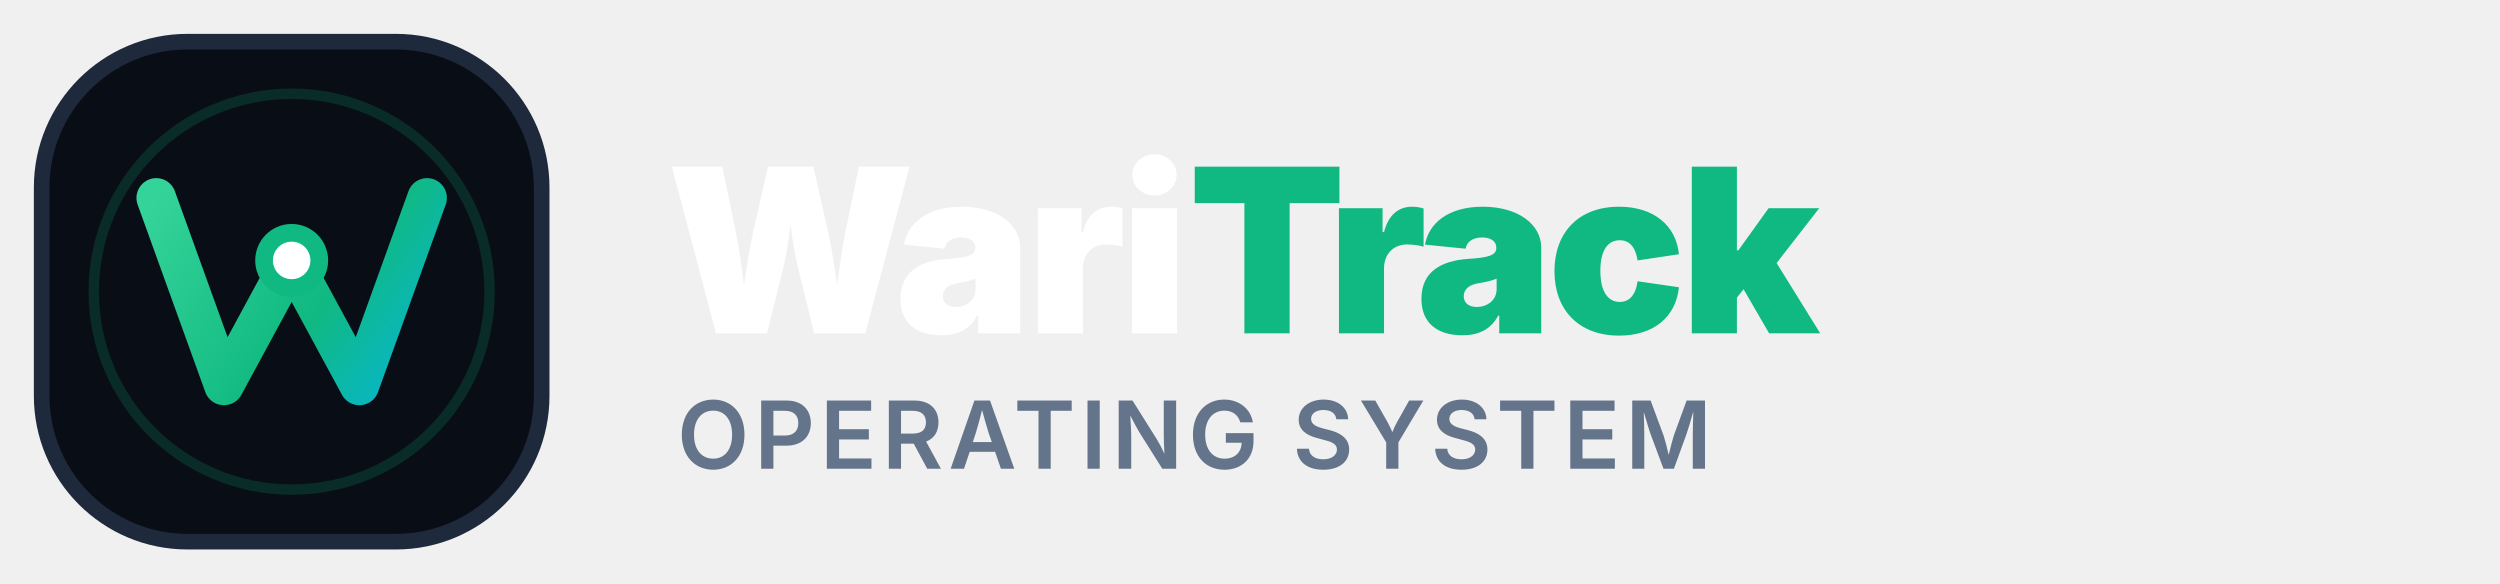
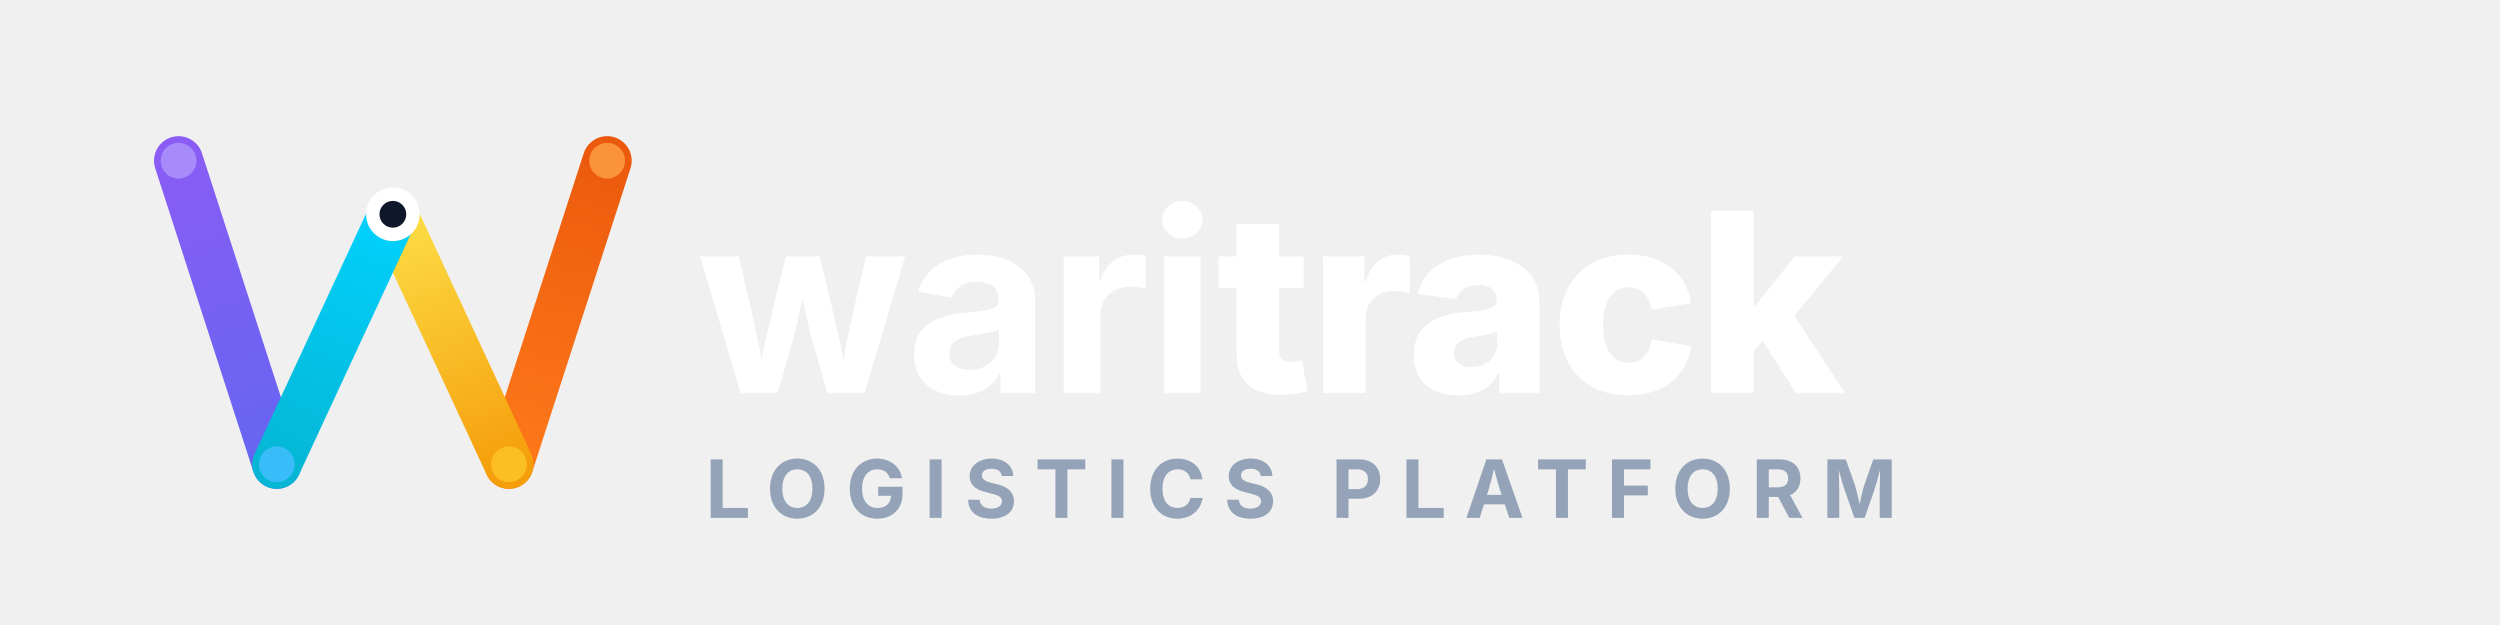
- <svg xmlns="http://www.w3.org/2000/svg" width="240" height="56" viewBox="0 0 240 56" fill="none">
-   <rect x="4" y="4" width="48" height="48" rx="14" fill="#090D16" stroke="#1E293B" stroke-width="1.5" />
-   <circle cx="28" cy="28" r="19" stroke="#10B981" stroke-width="1" stroke-opacity="0.18" />
-   <path d="M15 19L21.5 37L28 25L34.5 37L41 19" stroke="url(#wariFullGrad)" stroke-width="3.8" stroke-linecap="round" stroke-linejoin="round" />
-   <circle cx="28" cy="25" r="3.5" fill="#10B981" />
-   <circle cx="28" cy="25" r="1.8" fill="#FFFFFF" />
-   <text x="64" y="32" font-family="system-ui, -apple-system, 'Plus Jakarta Sans', sans-serif" font-size="22" font-weight="900" fill="#FFFFFF" letter-spacing="-0.5">Wari<tspan fill="#10B981">Track</tspan>
-   </text>
-   <text x="65" y="45" font-family="system-ui, -apple-system, 'Plus Jakarta Sans', sans-serif" font-size="9" font-weight="600" fill="#64748B" letter-spacing="0.5">OPERATING SYSTEM</text>
+ <svg xmlns="http://www.w3.org/2000/svg" width="280" height="70" viewBox="0 0 280 70" fill="none">
  <defs>
-     <linearGradient id="wariFullGrad" x1="15" y1="19" x2="41" y2="37" gradientUnits="userSpaceOnUse">
-       <stop stop-color="#34D399" />
-       <stop offset="0.6" stop-color="#10B981" />
-       <stop offset="1" stop-color="#06B6D4" />
+     <linearGradient id="wtWVioletFull" x1="16" y1="16" x2="28" y2="54" gradientUnits="userSpaceOnUse">
+       <stop stop-color="#8B5CF6" />
+       <stop offset="1" stop-color="#6366F1" />
+     </linearGradient>
+     <linearGradient id="wtWCyanFull" x1="28" y1="54" x2="40" y2="24" gradientUnits="userSpaceOnUse">
+       <stop stop-color="#06B6D4" />
+       <stop offset="1" stop-color="#00D2FF" />
+     </linearGradient>
+     <linearGradient id="wtWGoldFull" x1="40" y1="24" x2="52" y2="54" gradientUnits="userSpaceOnUse">
+       <stop stop-color="#FDE047" />
+       <stop offset="1" stop-color="#F59E0B" />
+     </linearGradient>
+     <linearGradient id="wtWOrangeFull" x1="52" y1="54" x2="64" y2="16" gradientUnits="userSpaceOnUse">
+       <stop stop-color="#FF7A1A" />
+       <stop offset="1" stop-color="#EA580C" />
    </linearGradient>
  </defs>
+   <g transform="translate(4, -1)">
+     <g stroke-width="5.5" stroke-linecap="round" stroke-linejoin="round">
+       <path d="M16 19L27 53" stroke="url(#wtWVioletFull)" />
+       <path d="M53 53L64 19" stroke="url(#wtWOrangeFull)" />
+       <path d="M40 25L53 53" stroke="url(#wtWGoldFull)" />
+       <path d="M27 53L40 25" stroke="url(#wtWCyanFull)" />
+     </g>
+     <circle cx="40" cy="25" r="3" fill="#FFFFFF" />
+     <circle cx="40" cy="25" r="1.5" fill="#0F172A" />
+     <circle cx="16" cy="19" r="2" fill="#A78BFA" />
+     <circle cx="27" cy="53" r="2" fill="#38BDF8" />
+     <circle cx="53" cy="53" r="2" fill="#FBBF24" />
+     <circle cx="64" cy="19" r="2" fill="#FB923C" />
+   </g>
+   <text x="78" y="44" fill="#FFFFFF" font-size="28" font-weight="700" letter-spacing="-0.3" font-family="system-ui, -apple-system, sans-serif">
+     wari<tspan fill="#FFFFFF" font-weight="800">track</tspan>
+   </text>
+   <text x="79" y="58" fill="#94A3B8" font-size="9" font-weight="700" letter-spacing="2" font-family="system-ui, -apple-system, sans-serif">
+     LOGISTICS PLATFORM
+   </text>
</svg>
